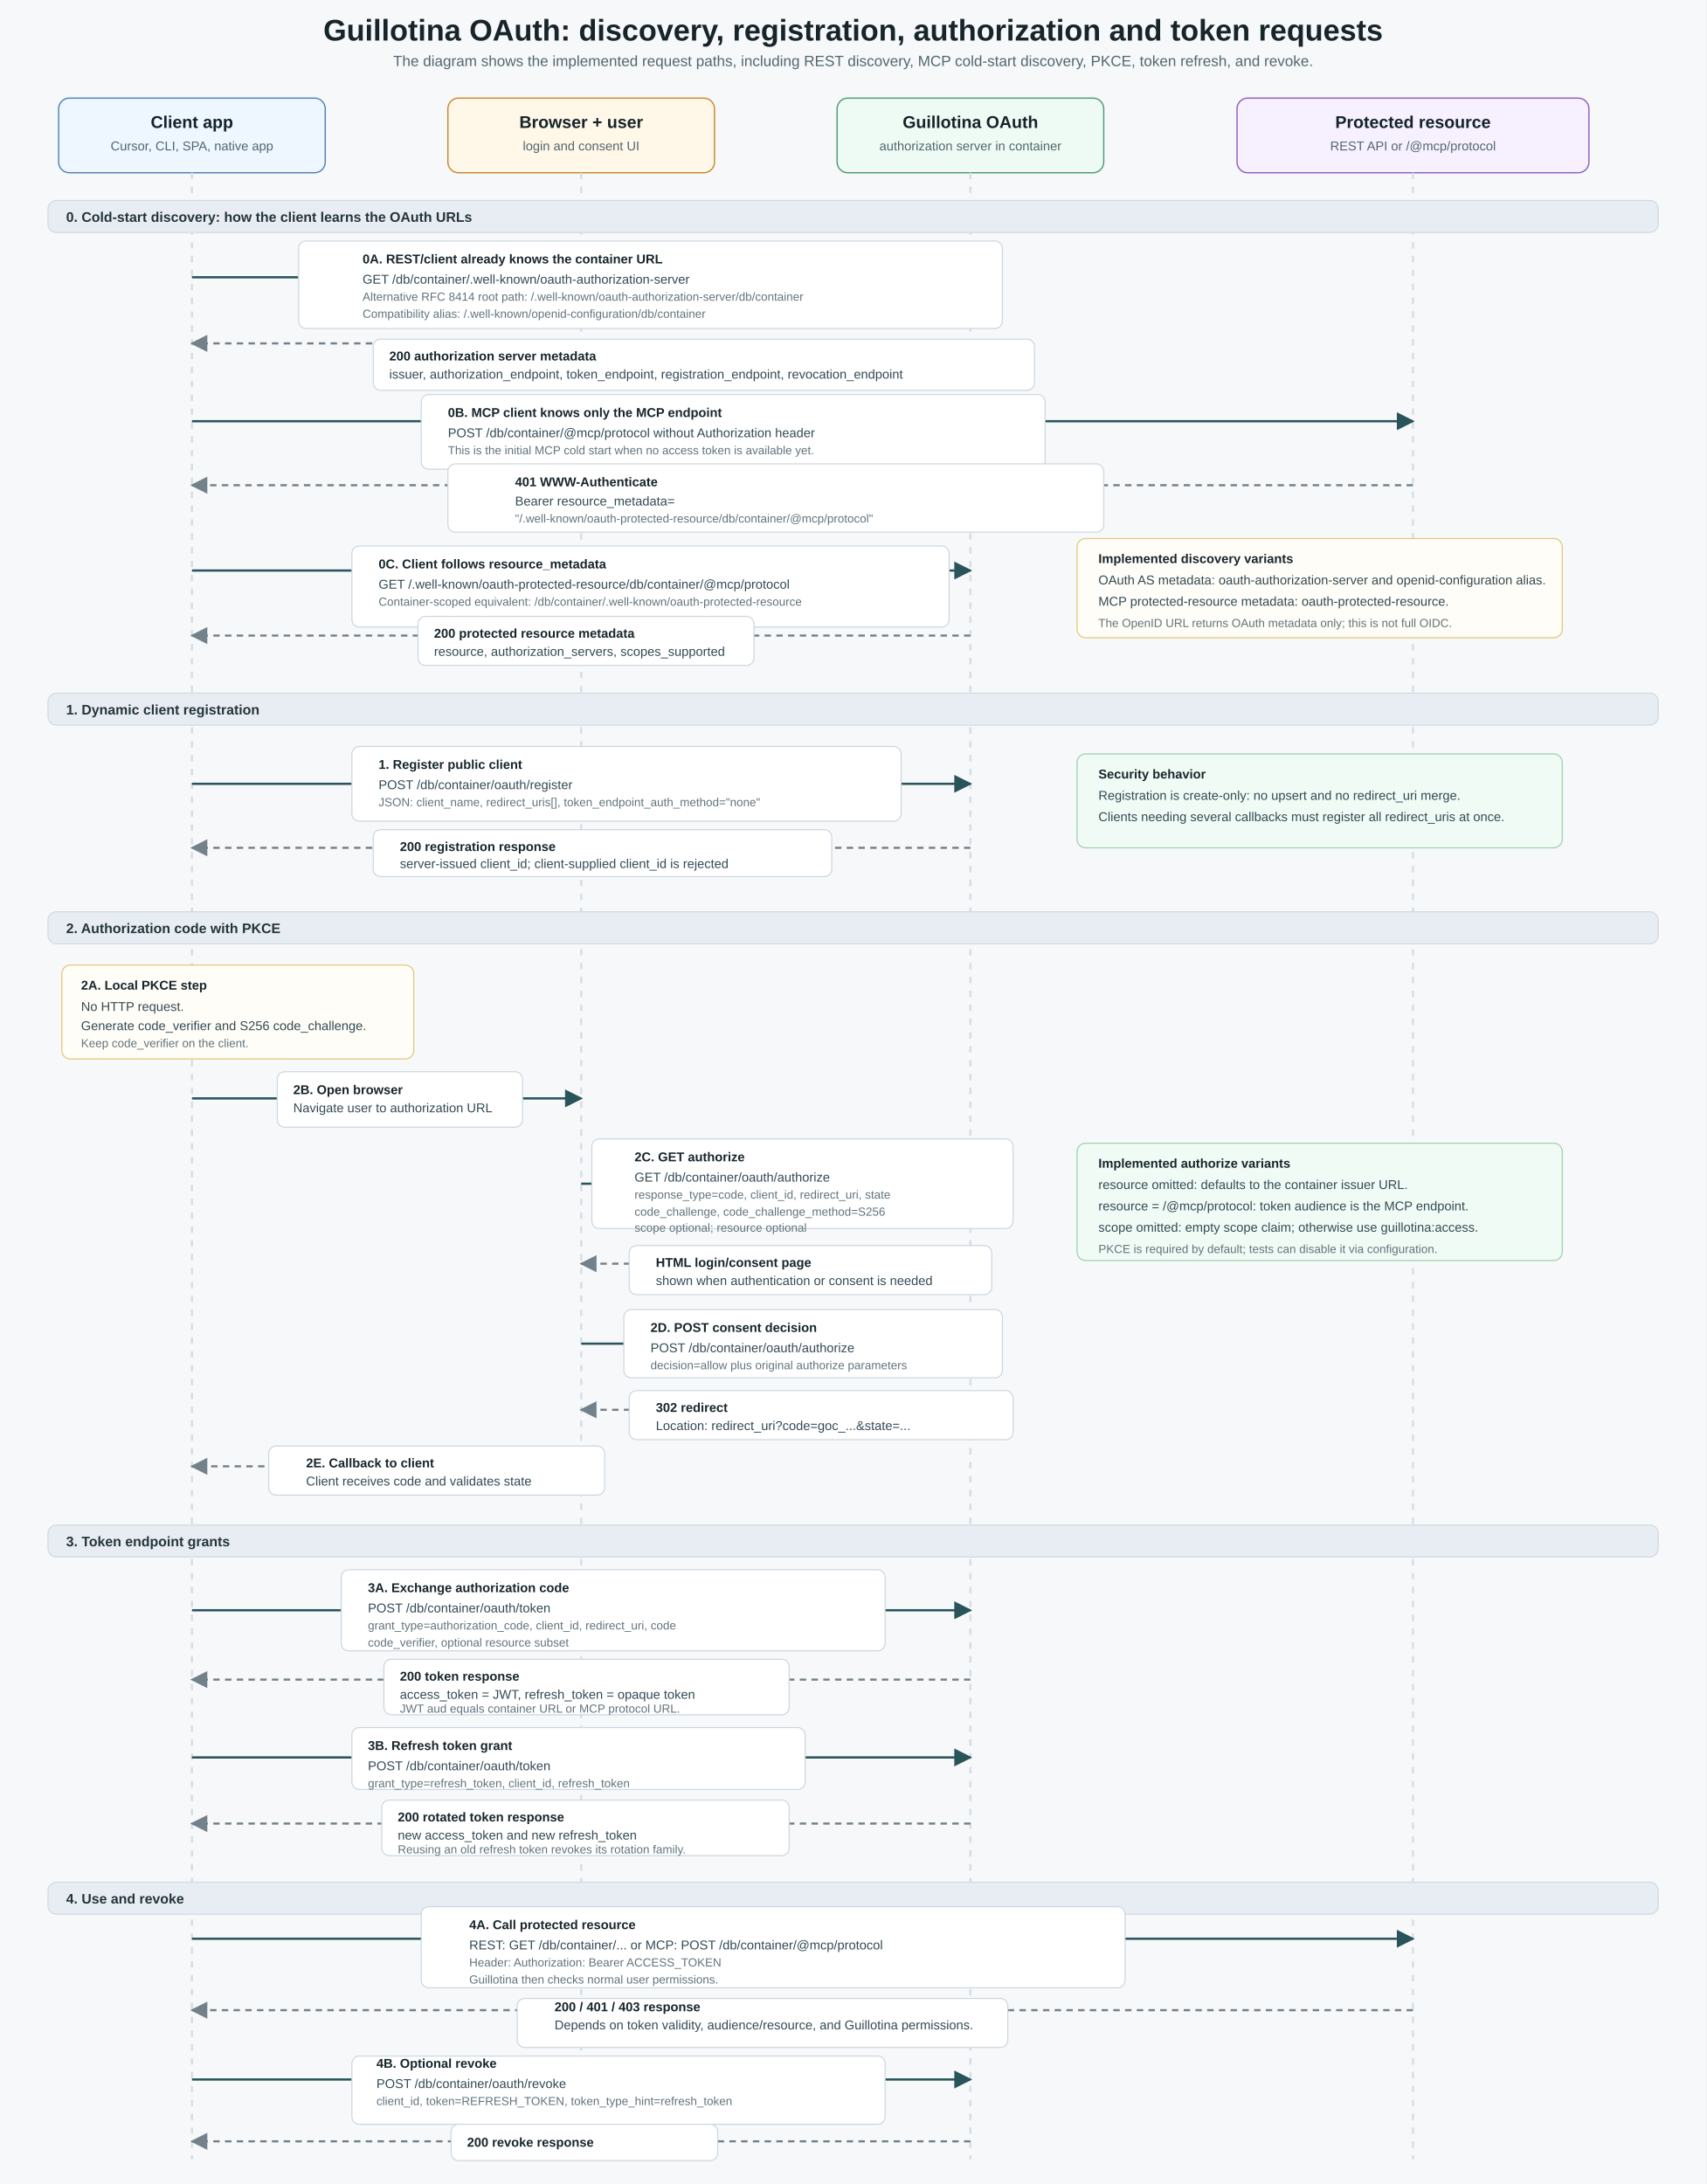
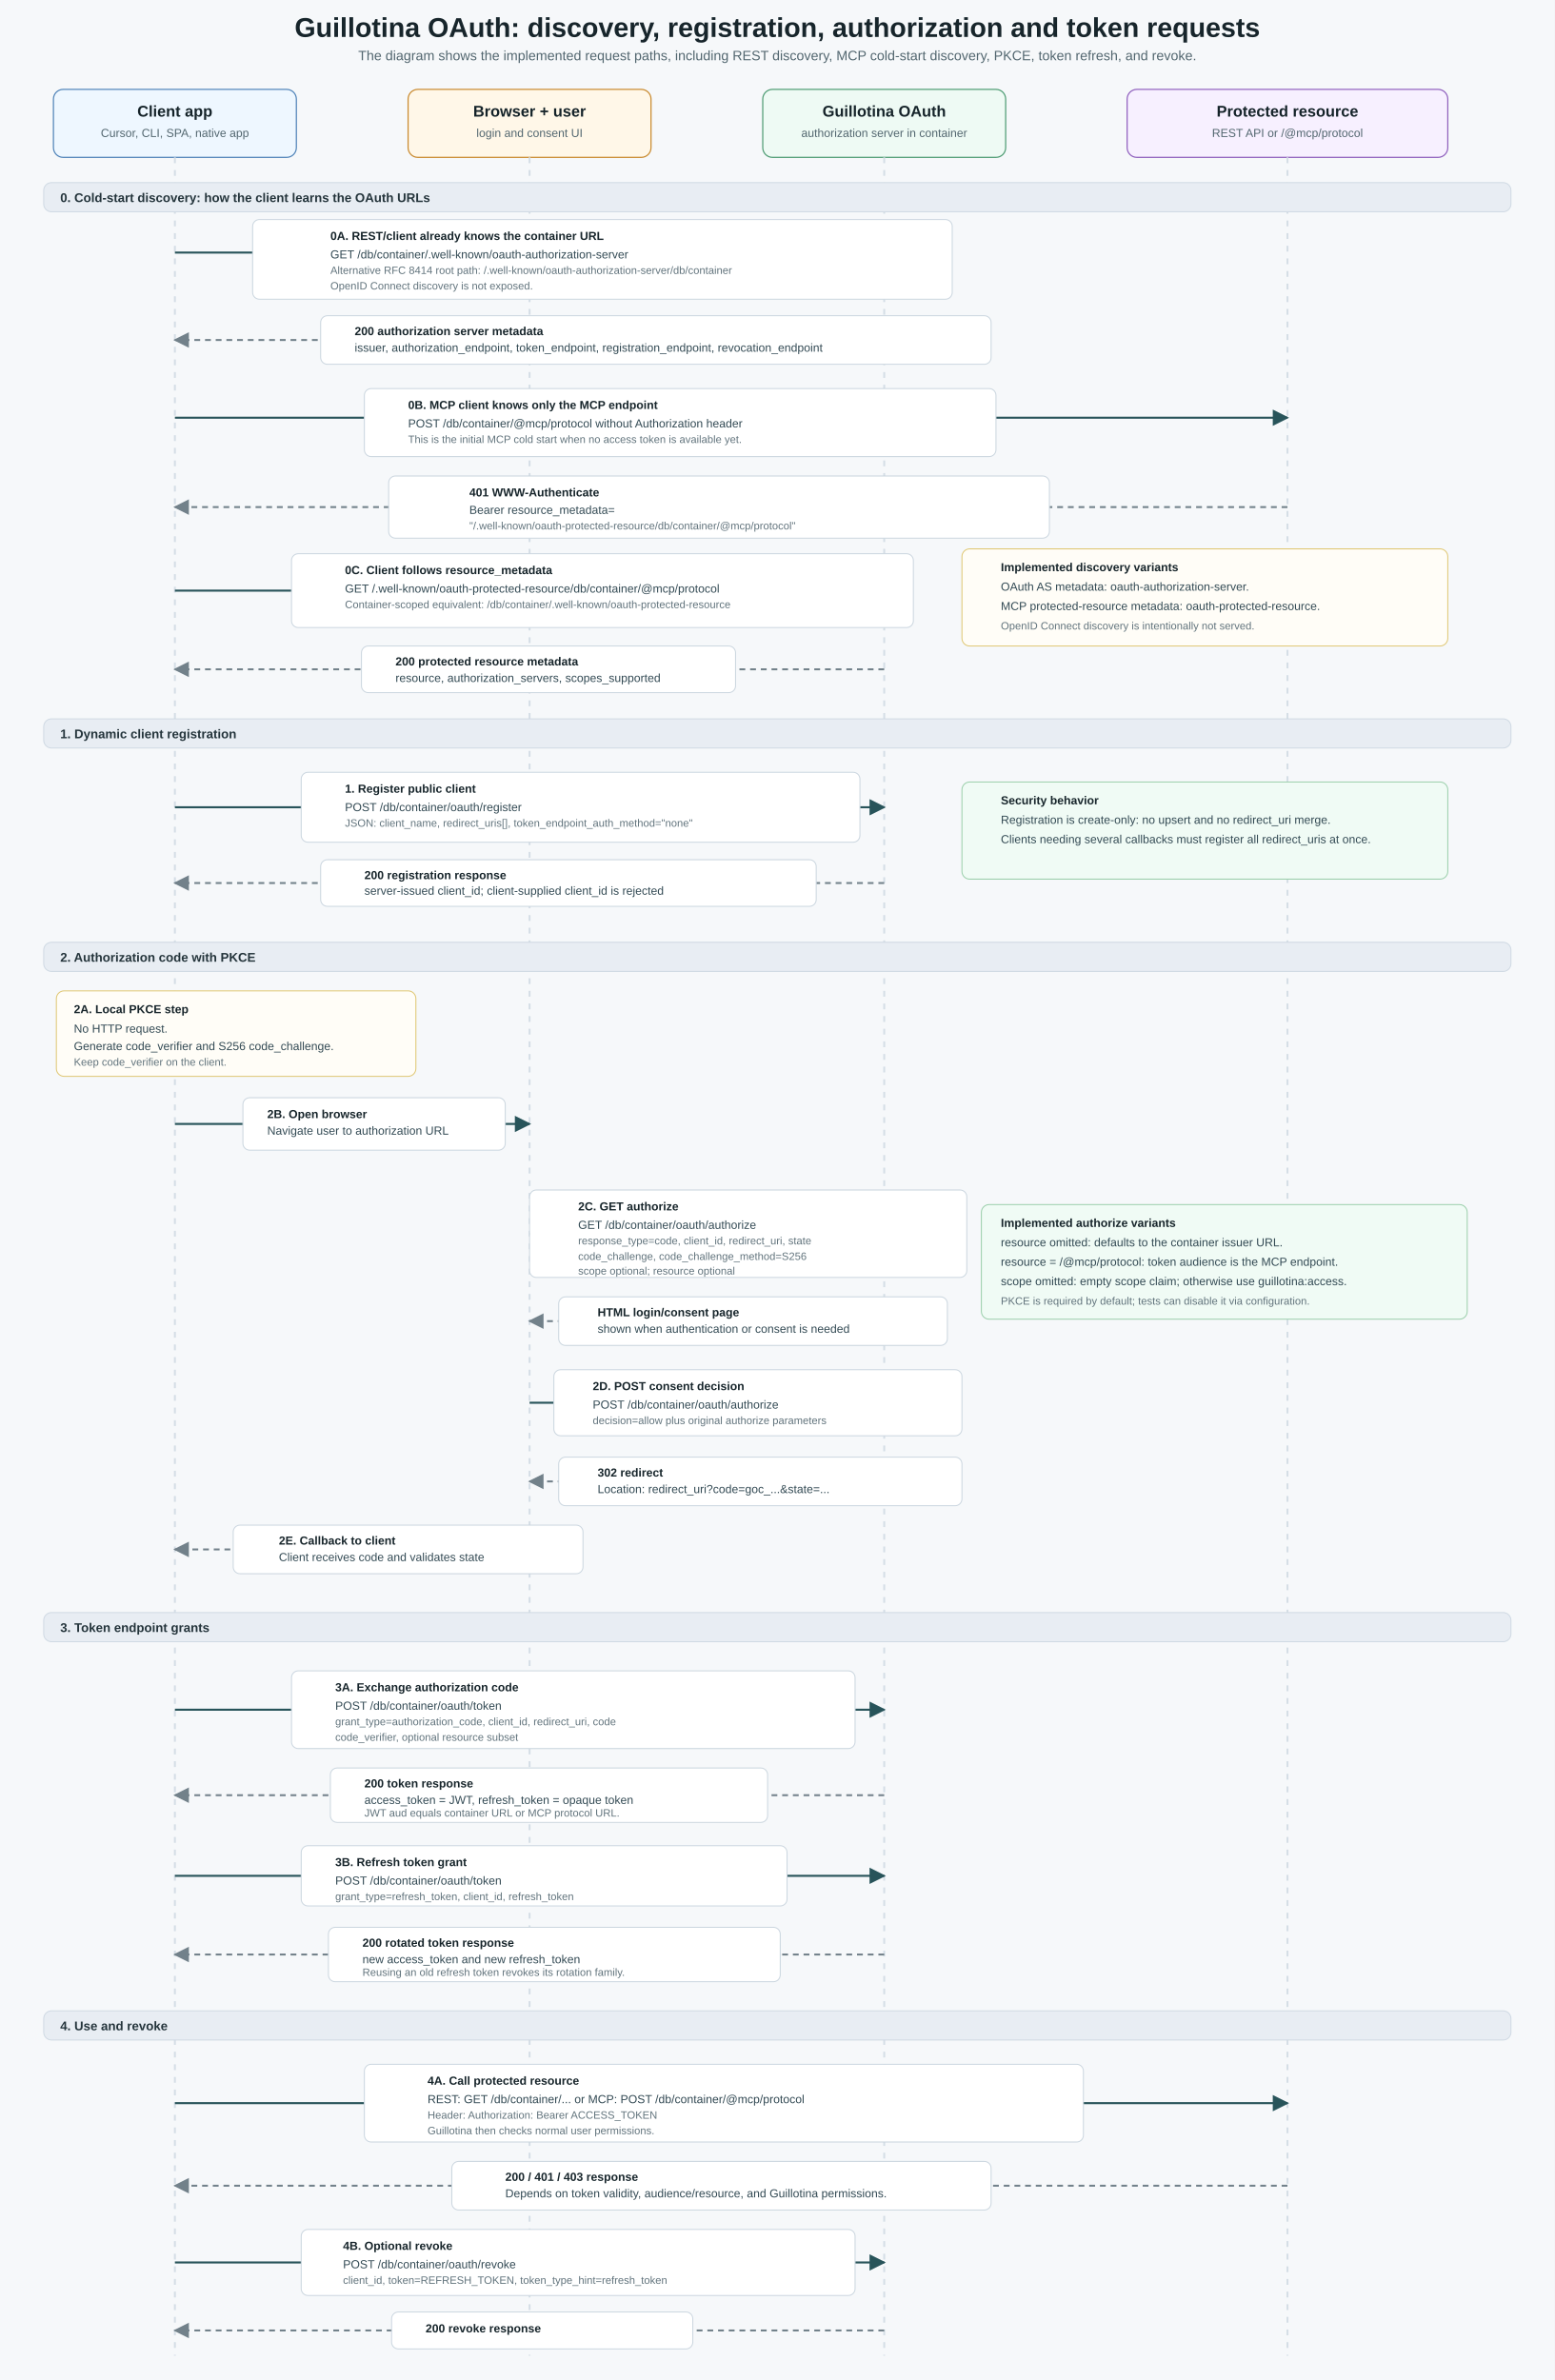
- <svg xmlns="http://www.w3.org/2000/svg" width="1600" height="2048" viewBox="0 0 1600 2048" role="img" aria-labelledby="title desc">
+ <svg xmlns="http://www.w3.org/2000/svg" width="1600" height="2450" viewBox="0 0 1600 2450" role="img" aria-labelledby="title desc">
  <defs>
    <marker id="arrow" viewBox="0 0 10 10" refX="9" refY="5" markerWidth="8" markerHeight="8" orient="auto">
      <path d="M0 0 L10 5 L0 10 z" fill="#28545a" />
    </marker>
    <marker id="arrow-muted" viewBox="0 0 10 10" refX="9" refY="5" markerWidth="8" markerHeight="8" orient="auto">
      <path d="M0 0 L10 5 L0 10 z" fill="#72818a" />
    </marker>
    <style>
      .bg { fill: #f6f8fa; }
      .title { fill: #17252b; font: 700 28px Arial, sans-serif; }
      .subtitle { fill: #52666f; font: 14px Arial, sans-serif; }
      .actor { stroke-width: 1.2; rx: 10; ry: 10; }
      .client { fill: #eef7ff; stroke: #4f83b8; }
      .browser { fill: #fff7e8; stroke: #c8892d; }
      .oauth { fill: #eefaf4; stroke: #4d9b72; }
      .resource { fill: #f7f0ff; stroke: #8f60bd; }
      .actor-title { fill: #152329; font: 700 16px Arial, sans-serif; }
      .actor-sub { fill: #52666f; font: 12px Arial, sans-serif; }
      .lifeline { stroke: #d5dee6; stroke-width: 2; stroke-dasharray: 6 7; }
      .phase { fill: #e8edf3; stroke: #cfd9e3; stroke-width: 1; rx: 8; ry: 8; }
      .phase-text { fill: #24343b; font: 700 13px Arial, sans-serif; }
      .request { stroke: #28545a; stroke-width: 2.1; fill: none; marker-end: url(#arrow); }
      .response { stroke: #72818a; stroke-width: 2; fill: none; stroke-dasharray: 6 5; marker-end: url(#arrow-muted); }
      .local { stroke: #8899a5; stroke-width: 2; fill: none; stroke-dasharray: 3 5; }
      .card { fill: #ffffff; stroke: #cbd6df; stroke-width: 1; rx: 7; ry: 7; }
      .note { fill: #fffdf7; stroke: #dfc773; stroke-width: 1; rx: 8; ry: 8; }
      .ok { fill: #f0fbf5; stroke: #9bcfab; stroke-width: 1; rx: 8; ry: 8; }
      .card-title { fill: #17252b; font: 700 12px Arial, sans-serif; }
      .card-text { fill: #334a54; font: 12px Arial, sans-serif; }
      .card-small { fill: #61737c; font: 11px Arial, sans-serif; }
    </style>
  </defs>
-   <rect class="bg" x="0" y="0" width="1600" height="2048" />
+   <rect class="bg" x="0" y="0" width="1600" height="2450" />
  <text class="title" x="800" y="38" text-anchor="middle">Guillotina OAuth: discovery, registration, authorization and token requests</text>
  <text class="subtitle" x="800" y="62" text-anchor="middle">The diagram shows the implemented request paths, including REST discovery, MCP cold-start discovery, PKCE, token refresh, and revoke.</text>
  <rect class="actor client" x="55" y="92" width="250" height="70" />
  <text class="actor-title" x="180" y="120" text-anchor="middle">Client app</text>
  <text class="actor-sub" x="180" y="141" text-anchor="middle">Cursor, CLI, SPA, native app</text>
  <rect class="actor browser" x="420" y="92" width="250" height="70" />
  <text class="actor-title" x="545" y="120" text-anchor="middle">Browser + user</text>
  <text class="actor-sub" x="545" y="141" text-anchor="middle">login and consent UI</text>
  <rect class="actor oauth" x="785" y="92" width="250" height="70" />
  <text class="actor-title" x="910" y="120" text-anchor="middle">Guillotina OAuth</text>
  <text class="actor-sub" x="910" y="141" text-anchor="middle">authorization server in container</text>
  <rect class="actor resource" x="1160" y="92" width="330" height="70" />
  <text class="actor-title" x="1325" y="120" text-anchor="middle">Protected resource</text>
  <text class="actor-sub" x="1325" y="141" text-anchor="middle">REST API or /@mcp/protocol</text>
-   <line class="lifeline" x1="180" y1="162" x2="180" y2="2025" />
-   <line class="lifeline" x1="545" y1="162" x2="545" y2="2025" />
-   <line class="lifeline" x1="910" y1="162" x2="910" y2="2025" />
-   <line class="lifeline" x1="1325" y1="162" x2="1325" y2="2025" />
+   <line class="lifeline" x1="180" y1="162" x2="180" y2="2425" />
+   <line class="lifeline" x1="545" y1="162" x2="545" y2="2425" />
+   <line class="lifeline" x1="910" y1="162" x2="910" y2="2425" />
+   <line class="lifeline" x1="1325" y1="162" x2="1325" y2="2425" />
  <rect class="phase" x="45" y="188" width="1510" height="30" />
  <text class="phase-text" x="62" y="208">0. Cold-start discovery: how the client learns the OAuth URLs</text>
  <path class="request" d="M180 260 L910 260" />
-   <rect class="card" x="280" y="226" width="660" height="82" />
+   <rect class="card" x="260" y="226" width="720" height="82" />
  <text class="card-title" x="340" y="247">0A. REST/client already knows the container URL</text>
  <text class="card-text" x="340" y="266">GET /db/container/.well-known/oauth-authorization-server</text>
  <text class="card-small" x="340" y="282">Alternative RFC 8414 root path: /.well-known/oauth-authorization-server/db/container</text>
-   <text class="card-small" x="340" y="298">Compatibility alias: /.well-known/openid-configuration/db/container</text>
-   <path class="response" d="M910 322 L180 322" />
-   <rect class="card" x="350" y="318" width="620" height="48" />
-   <text class="card-title" x="365" y="338">200 authorization server metadata</text>
-   <text class="card-text" x="365" y="355">issuer, authorization_endpoint, token_endpoint, registration_endpoint, revocation_endpoint</text>
-   <path class="request" d="M180 395 L1325 395" />
-   <rect class="card" x="395" y="370" width="585" height="70" />
-   <text class="card-title" x="420" y="391">0B. MCP client knows only the MCP endpoint</text>
-   <text class="card-text" x="420" y="410">POST /db/container/@mcp/protocol without Authorization header</text>
-   <text class="card-small" x="420" y="426">This is the initial MCP cold start when no access token is available yet.</text>
-   <path class="response" d="M1325 455 L180 455" />
-   <rect class="card" x="420" y="435" width="615" height="64" />
-   <text class="card-title" x="483" y="456">401 WWW-Authenticate</text>
-   <text class="card-text" x="483" y="474">Bearer resource_metadata=</text>
-   <text class="card-small" x="483" y="490">"/.well-known/oauth-protected-resource/db/container/@mcp/protocol"</text>
-   <path class="request" d="M180 535 L910 535" />
-   <rect class="card" x="330" y="512" width="560" height="76" />
-   <text class="card-title" x="355" y="533">0C. Client follows resource_metadata</text>
-   <text class="card-text" x="355" y="552">GET /.well-known/oauth-protected-resource/db/container/@mcp/protocol</text>
-   <text class="card-small" x="355" y="568">Container-scoped equivalent: /db/container/.well-known/oauth-protected-resource</text>
-   <path class="response" d="M910 596 L180 596" />
-   <rect class="card" x="392" y="578" width="315" height="46" />
-   <text class="card-title" x="407" y="598">200 protected resource metadata</text>
-   <text class="card-text" x="407" y="615">resource, authorization_servers, scopes_supported</text>
-   <rect class="note" x="1010" y="505" width="455" height="93" />
-   <text class="card-title" x="1030" y="528">Implemented discovery variants</text>
-   <text class="card-text" x="1030" y="548">OAuth AS metadata: oauth-authorization-server and openid-configuration alias.</text>
-   <text class="card-text" x="1030" y="568">MCP protected-resource metadata: oauth-protected-resource.</text>
-   <text class="card-small" x="1030" y="588">The OpenID URL returns OAuth metadata only; this is not full OIDC.</text>
-   <rect class="phase" x="45" y="650" width="1510" height="30" />
-   <text class="phase-text" x="62" y="670">1. Dynamic client registration</text>
-   <path class="request" d="M180 735 L910 735" />
-   <rect class="card" x="330" y="700" width="515" height="70" />
-   <text class="card-title" x="355" y="721">1. Register public client</text>
-   <text class="card-text" x="355" y="740">POST /db/container/oauth/register</text>
-   <text class="card-small" x="355" y="756">JSON: client_name, redirect_uris[], token_endpoint_auth_method="none"</text>
-   <path class="response" d="M910 795 L180 795" />
-   <rect class="card" x="350" y="778" width="430" height="44" />
-   <text class="card-title" x="375" y="798">200 registration response</text>
-   <text class="card-text" x="375" y="814">server-issued client_id; client-supplied client_id is rejected</text>
-   <rect class="ok" x="1010" y="707" width="455" height="88" />
-   <text class="card-title" x="1030" y="730">Security behavior</text>
-   <text class="card-text" x="1030" y="750">Registration is create-only: no upsert and no redirect_uri merge.</text>
-   <text class="card-text" x="1030" y="770">Clients needing several callbacks must register all redirect_uris at once.</text>
-   <rect class="phase" x="45" y="855" width="1510" height="30" />
-   <text class="phase-text" x="62" y="875">2. Authorization code with PKCE</text>
-   <path class="local" d="M180 930 C120 930 120 980 180 980" />
-   <rect class="note" x="58" y="905" width="330" height="88" />
-   <text class="card-title" x="76" y="928">2A. Local PKCE step</text>
-   <text class="card-text" x="76" y="948">No HTTP request.</text>
-   <text class="card-text" x="76" y="966">Generate code_verifier and S256 code_challenge.</text>
-   <text class="card-small" x="76" y="982">Keep code_verifier on the client.</text>
-   <path class="request" d="M180 1030 L545 1030" />
-   <rect class="card" x="260" y="1005" width="230" height="52" />
-   <text class="card-title" x="275" y="1026">2B. Open browser</text>
-   <text class="card-text" x="275" y="1043">Navigate user to authorization URL</text>
-   <path class="request" d="M545 1110 L910 1110" />
-   <rect class="card" x="555" y="1068" width="395" height="84" />
-   <text class="card-title" x="595" y="1089">2C. GET authorize</text>
-   <text class="card-text" x="595" y="1108">GET /db/container/oauth/authorize</text>
-   <text class="card-small" x="595" y="1124">response_type=code, client_id, redirect_uri, state</text>
-   <text class="card-small" x="595" y="1140">code_challenge, code_challenge_method=S256</text>
-   <text class="card-small" x="595" y="1155">scope optional; resource optional</text>
-   <path class="response" d="M910 1185 L545 1185" />
-   <rect class="card" x="590" y="1168" width="340" height="46" />
-   <text class="card-title" x="615" y="1188">HTML login/consent page</text>
-   <text class="card-text" x="615" y="1205">shown when authentication or consent is needed</text>
-   <path class="request" d="M545 1260 L910 1260" />
-   <rect class="card" x="585" y="1228" width="355" height="64" />
-   <text class="card-title" x="610" y="1249">2D. POST consent decision</text>
-   <text class="card-text" x="610" y="1268">POST /db/container/oauth/authorize</text>
-   <text class="card-small" x="610" y="1284">decision=allow plus original authorize parameters</text>
-   <path class="response" d="M910 1322 L545 1322" />
-   <rect class="card" x="590" y="1304" width="360" height="46" />
-   <text class="card-title" x="615" y="1324">302 redirect</text>
-   <text class="card-text" x="615" y="1341">Location: redirect_uri?code=goc_...&amp;state=...</text>
-   <path class="response" d="M545 1375 L180 1375" />
-   <rect class="card" x="252" y="1356" width="315" height="46" />
-   <text class="card-title" x="287" y="1376">2E. Callback to client</text>
-   <text class="card-text" x="287" y="1393">Client receives code and validates state</text>
-   <rect class="ok" x="1010" y="1072" width="455" height="110" />
-   <text class="card-title" x="1030" y="1095">Implemented authorize variants</text>
-   <text class="card-text" x="1030" y="1115">resource omitted: defaults to the container issuer URL.</text>
-   <text class="card-text" x="1030" y="1135">resource = /@mcp/protocol: token audience is the MCP endpoint.</text>
-   <text class="card-text" x="1030" y="1155">scope omitted: empty scope claim; otherwise use guillotina:access.</text>
-   <text class="card-small" x="1030" y="1175">PKCE is required by default; tests can disable it via configuration.</text>
-   <rect class="phase" x="45" y="1430" width="1510" height="30" />
-   <text class="phase-text" x="62" y="1450">3. Token endpoint grants</text>
-   <path class="request" d="M180 1510 L910 1510" />
-   <rect class="card" x="320" y="1472" width="510" height="76" />
-   <text class="card-title" x="345" y="1493">3A. Exchange authorization code</text>
-   <text class="card-text" x="345" y="1512">POST /db/container/oauth/token</text>
-   <text class="card-small" x="345" y="1528">grant_type=authorization_code, client_id, redirect_uri, code</text>
-   <text class="card-small" x="345" y="1544">code_verifier, optional resource subset</text>
-   <path class="response" d="M910 1575 L180 1575" />
-   <rect class="card" x="360" y="1556" width="380" height="52" />
-   <text class="card-title" x="375" y="1576">200 token response</text>
-   <text class="card-text" x="375" y="1593">access_token = JWT, refresh_token = opaque token</text>
-   <text class="card-small" x="375" y="1606">JWT aud equals container URL or MCP protocol URL.</text>
-   <path class="request" d="M180 1648 L910 1648" />
-   <rect class="card" x="330" y="1620" width="425" height="58" />
-   <text class="card-title" x="345" y="1641">3B. Refresh token grant</text>
-   <text class="card-text" x="345" y="1660">POST /db/container/oauth/token</text>
-   <text class="card-small" x="345" y="1676">grant_type=refresh_token, client_id, refresh_token</text>
-   <path class="response" d="M910 1710 L180 1710" />
-   <rect class="card" x="358" y="1688" width="382" height="52" />
-   <text class="card-title" x="373" y="1708">200 rotated token response</text>
-   <text class="card-text" x="373" y="1725">new access_token and new refresh_token</text>
-   <text class="card-small" x="373" y="1738">Reusing an old refresh token revokes its rotation family.</text>
-   <rect class="phase" x="45" y="1765" width="1510" height="30" />
-   <text class="phase-text" x="62" y="1785">4. Use and revoke</text>
-   <path class="request" d="M180 1818 L1325 1818" />
-   <rect class="card" x="395" y="1788" width="660" height="76" />
-   <text class="card-title" x="440" y="1809">4A. Call protected resource</text>
-   <text class="card-text" x="440" y="1828">REST: GET /db/container/... or MCP: POST /db/container/@mcp/protocol</text>
-   <text class="card-small" x="440" y="1844">Header: Authorization: Bearer ACCESS_TOKEN</text>
-   <text class="card-small" x="440" y="1860">Guillotina then checks normal user permissions.</text>
-   <path class="response" d="M1325 1885 L180 1885" />
-   <rect class="card" x="485" y="1874" width="460" height="46" />
-   <text class="card-title" x="520" y="1886">200 / 401 / 403 response</text>
-   <text class="card-text" x="520" y="1903">Depends on token validity, audience/resource, and Guillotina permissions.</text>
-   <path class="request" d="M180 1950 L910 1950" />
-   <rect class="card" x="330" y="1928" width="500" height="64" />
-   <text class="card-title" x="353" y="1939">4B. Optional revoke</text>
-   <text class="card-text" x="353" y="1958">POST /db/container/oauth/revoke</text>
-   <text class="card-small" x="353" y="1974">client_id, token=REFRESH_TOKEN, token_type_hint=refresh_token</text>
-   <path class="response" d="M910 2008 L180 2008" />
-   <rect class="card" x="423" y="1992" width="250" height="34" />
-   <text class="card-title" x="438" y="2013">200 revoke response</text>
+   <text class="card-small" x="340" y="298">OpenID Connect discovery is not exposed.</text>
+   <path class="response" d="M910 350 L180 350" />
+   <rect class="card" x="330" y="325" width="690" height="50" />
+   <text class="card-title" x="365" y="345">200 authorization server metadata</text>
+   <text class="card-text" x="365" y="362">issuer, authorization_endpoint, token_endpoint, registration_endpoint, revocation_endpoint</text>
+   <path class="request" d="M180 430 L1325 430" />
+   <rect class="card" x="375" y="400" width="650" height="70" />
+   <text class="card-title" x="420" y="421">0B. MCP client knows only the MCP endpoint</text>
+   <text class="card-text" x="420" y="440">POST /db/container/@mcp/protocol without Authorization header</text>
+   <text class="card-small" x="420" y="456">This is the initial MCP cold start when no access token is available yet.</text>
+   <path class="response" d="M1325 522 L180 522" />
+   <rect class="card" x="400" y="490" width="680" height="64" />
+   <text class="card-title" x="483" y="511">401 WWW-Authenticate</text>
+   <text class="card-text" x="483" y="529">Bearer resource_metadata=</text>
+   <text class="card-small" x="483" y="545">"/.well-known/oauth-protected-resource/db/container/@mcp/protocol"</text>
+   <path class="request" d="M180 608 L910 608" />
+   <rect class="card" x="300" y="570" width="640" height="76" />
+   <text class="card-title" x="355" y="591">0C. Client follows resource_metadata</text>
+   <text class="card-text" x="355" y="610">GET /.well-known/oauth-protected-resource/db/container/@mcp/protocol</text>
+   <text class="card-small" x="355" y="626">Container-scoped equivalent: /db/container/.well-known/oauth-protected-resource</text>
+   <path class="response" d="M910 689 L180 689" />
+   <rect class="card" x="372" y="665" width="385" height="48" />
+   <text class="card-title" x="407" y="685">200 protected resource metadata</text>
+   <text class="card-text" x="407" y="702">resource, authorization_servers, scopes_supported</text>
+   <rect class="note" x="990" y="565" width="500" height="100" />
+   <text class="card-title" x="1030" y="588">Implemented discovery variants</text>
+   <text class="card-text" x="1030" y="608">OAuth AS metadata: oauth-authorization-server.</text>
+   <text class="card-text" x="1030" y="628">MCP protected-resource metadata: oauth-protected-resource.</text>
+   <text class="card-small" x="1030" y="648">OpenID Connect discovery is intentionally not served.</text>
+   <rect class="phase" x="45" y="740" width="1510" height="30" />
+   <text class="phase-text" x="62" y="760">1. Dynamic client registration</text>
+   <path class="request" d="M180 831 L910 831" />
+   <rect class="card" x="310" y="795" width="575" height="72" />
+   <text class="card-title" x="355" y="816">1. Register public client</text>
+   <text class="card-text" x="355" y="835">POST /db/container/oauth/register</text>
+   <text class="card-small" x="355" y="851">JSON: client_name, redirect_uris[], token_endpoint_auth_method="none"</text>
+   <path class="response" d="M910 909 L180 909" />
+   <rect class="card" x="330" y="885" width="510" height="48" />
+   <text class="card-title" x="375" y="905">200 registration response</text>
+   <text class="card-text" x="375" y="921">server-issued client_id; client-supplied client_id is rejected</text>
+   <rect class="ok" x="990" y="805" width="500" height="100" />
+   <text class="card-title" x="1030" y="828">Security behavior</text>
+   <text class="card-text" x="1030" y="848">Registration is create-only: no upsert and no redirect_uri merge.</text>
+   <text class="card-text" x="1030" y="868">Clients needing several callbacks must register all redirect_uris at once.</text>
+   <rect class="phase" x="45" y="970" width="1510" height="30" />
+   <text class="phase-text" x="62" y="990">2. Authorization code with PKCE</text>
+   <path class="local" d="M180 1045 C120 1045 120 1095 180 1095" />
+   <rect class="note" x="58" y="1020" width="370" height="88" />
+   <text class="card-title" x="76" y="1043">2A. Local PKCE step</text>
+   <text class="card-text" x="76" y="1063">No HTTP request.</text>
+   <text class="card-text" x="76" y="1081">Generate code_verifier and S256 code_challenge.</text>
+   <text class="card-small" x="76" y="1097">Keep code_verifier on the client.</text>
+   <path class="request" d="M180 1157 L545 1157" />
+   <rect class="card" x="250" y="1130" width="270" height="54" />
+   <text class="card-title" x="275" y="1151">2B. Open browser</text>
+   <text class="card-text" x="275" y="1168">Navigate user to authorization URL</text>
+   <path class="request" d="M545 1270 L910 1270" />
+   <rect class="card" x="545" y="1225" width="450" height="90" />
+   <text class="card-title" x="595" y="1246">2C. GET authorize</text>
+   <text class="card-text" x="595" y="1265">GET /db/container/oauth/authorize</text>
+   <text class="card-small" x="595" y="1281">response_type=code, client_id, redirect_uri, state</text>
+   <text class="card-small" x="595" y="1297">code_challenge, code_challenge_method=S256</text>
+   <text class="card-small" x="595" y="1312">scope optional; resource optional</text>
+   <path class="response" d="M910 1360 L545 1360" />
+   <rect class="card" x="575" y="1335" width="400" height="50" />
+   <text class="card-title" x="615" y="1355">HTML login/consent page</text>
+   <text class="card-text" x="615" y="1372">shown when authentication or consent is needed</text>
+   <path class="request" d="M545 1444 L910 1444" />
+   <rect class="card" x="570" y="1410" width="420" height="68" />
+   <text class="card-title" x="610" y="1431">2D. POST consent decision</text>
+   <text class="card-text" x="610" y="1450">POST /db/container/oauth/authorize</text>
+   <text class="card-small" x="610" y="1466">decision=allow plus original authorize parameters</text>
+   <path class="response" d="M910 1525 L545 1525" />
+   <rect class="card" x="575" y="1500" width="415" height="50" />
+   <text class="card-title" x="615" y="1520">302 redirect</text>
+   <text class="card-text" x="615" y="1537">Location: redirect_uri?code=goc_...&amp;state=...</text>
+   <path class="response" d="M545 1595 L180 1595" />
+   <rect class="card" x="240" y="1570" width="360" height="50" />
+   <text class="card-title" x="287" y="1590">2E. Callback to client</text>
+   <text class="card-text" x="287" y="1607">Client receives code and validates state</text>
+   <rect class="ok" x="1010" y="1240" width="500" height="118" />
+   <text class="card-title" x="1030" y="1263">Implemented authorize variants</text>
+   <text class="card-text" x="1030" y="1283">resource omitted: defaults to the container issuer URL.</text>
+   <text class="card-text" x="1030" y="1303">resource = /@mcp/protocol: token audience is the MCP endpoint.</text>
+   <text class="card-text" x="1030" y="1323">scope omitted: empty scope claim; otherwise use guillotina:access.</text>
+   <text class="card-small" x="1030" y="1343">PKCE is required by default; tests can disable it via configuration.</text>
+   <rect class="phase" x="45" y="1660" width="1510" height="30" />
+   <text class="phase-text" x="62" y="1680">3. Token endpoint grants</text>
+   <path class="request" d="M180 1760 L910 1760" />
+   <rect class="card" x="300" y="1720" width="580" height="80" />
+   <text class="card-title" x="345" y="1741">3A. Exchange authorization code</text>
+   <text class="card-text" x="345" y="1760">POST /db/container/oauth/token</text>
+   <text class="card-small" x="345" y="1776">grant_type=authorization_code, client_id, redirect_uri, code</text>
+   <text class="card-small" x="345" y="1792">code_verifier, optional resource subset</text>
+   <path class="response" d="M910 1848 L180 1848" />
+   <rect class="card" x="340" y="1820" width="450" height="56" />
+   <text class="card-title" x="375" y="1840">200 token response</text>
+   <text class="card-text" x="375" y="1857">access_token = JWT, refresh_token = opaque token</text>
+   <text class="card-small" x="375" y="1870">JWT aud equals container URL or MCP protocol URL.</text>
+   <path class="request" d="M180 1931 L910 1931" />
+   <rect class="card" x="310" y="1900" width="500" height="62" />
+   <text class="card-title" x="345" y="1921">3B. Refresh token grant</text>
+   <text class="card-text" x="345" y="1940">POST /db/container/oauth/token</text>
+   <text class="card-small" x="345" y="1956">grant_type=refresh_token, client_id, refresh_token</text>
+   <path class="response" d="M910 2012 L180 2012" />
+   <rect class="card" x="338" y="1984" width="465" height="56" />
+   <text class="card-title" x="373" y="2004">200 rotated token response</text>
+   <text class="card-text" x="373" y="2021">new access_token and new refresh_token</text>
+   <text class="card-small" x="373" y="2034">Reusing an old refresh token revokes its rotation family.</text>
+   <rect class="phase" x="45" y="2070" width="1510" height="30" />
+   <text class="phase-text" x="62" y="2090">4. Use and revoke</text>
+   <path class="request" d="M180 2165 L1325 2165" />
+   <rect class="card" x="375" y="2125" width="740" height="80" />
+   <text class="card-title" x="440" y="2146">4A. Call protected resource</text>
+   <text class="card-text" x="440" y="2165">REST: GET /db/container/... or MCP: POST /db/container/@mcp/protocol</text>
+   <text class="card-small" x="440" y="2181">Header: Authorization: Bearer ACCESS_TOKEN</text>
+   <text class="card-small" x="440" y="2197">Guillotina then checks normal user permissions.</text>
+   <path class="response" d="M1325 2250 L180 2250" />
+   <rect class="card" x="465" y="2225" width="555" height="50" />
+   <text class="card-title" x="520" y="2245">200 / 401 / 403 response</text>
+   <text class="card-text" x="520" y="2262">Depends on token validity, audience/resource, and Guillotina permissions.</text>
+   <path class="request" d="M180 2329 L910 2329" />
+   <rect class="card" x="310" y="2295" width="570" height="68" />
+   <text class="card-title" x="353" y="2316">4B. Optional revoke</text>
+   <text class="card-text" x="353" y="2335">POST /db/container/oauth/revoke</text>
+   <text class="card-small" x="353" y="2351">client_id, token=REFRESH_TOKEN, token_type_hint=refresh_token</text>
+   <path class="response" d="M910 2399 L180 2399" />
+   <rect class="card" x="403" y="2380" width="310" height="38" />
+   <text class="card-title" x="438" y="2401">200 revoke response</text>
</svg>
